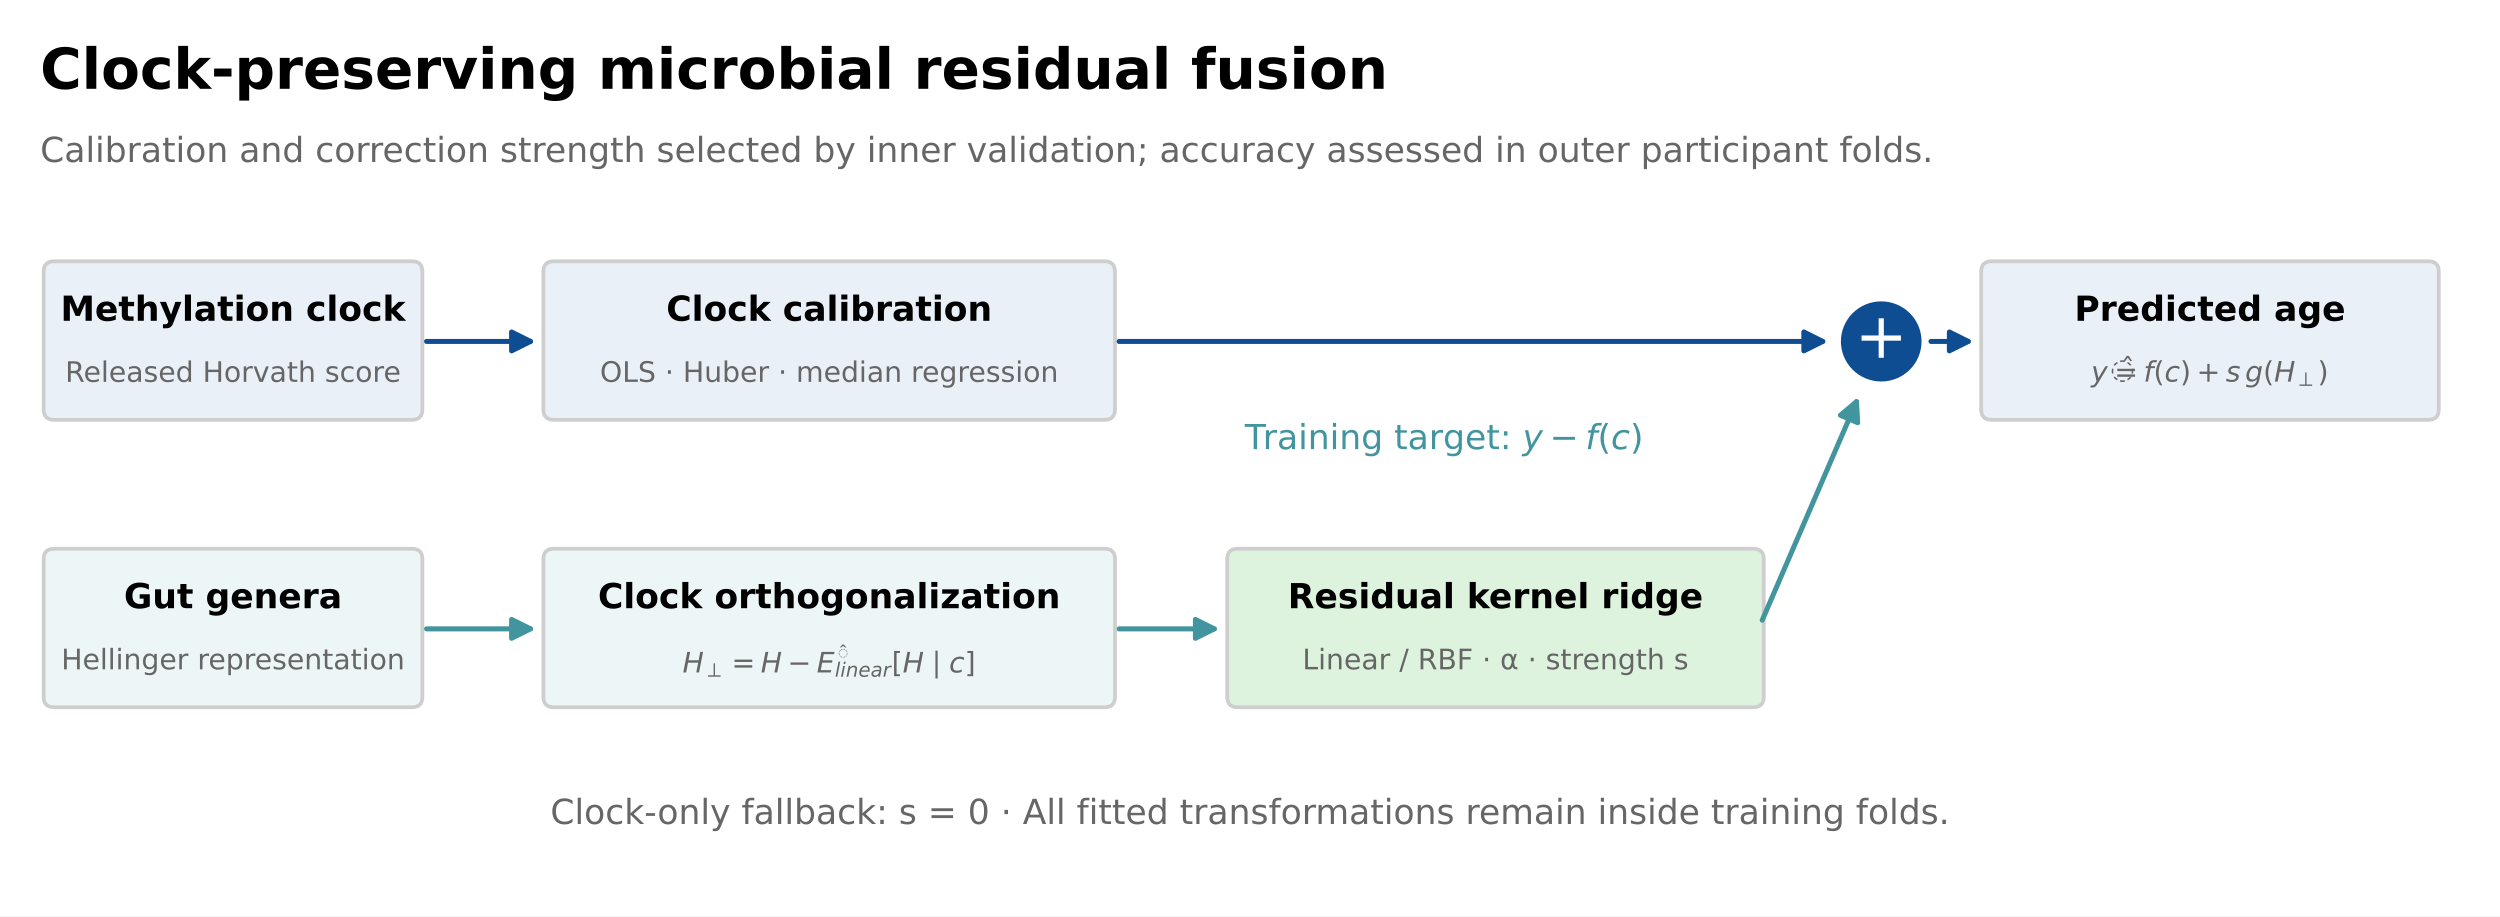
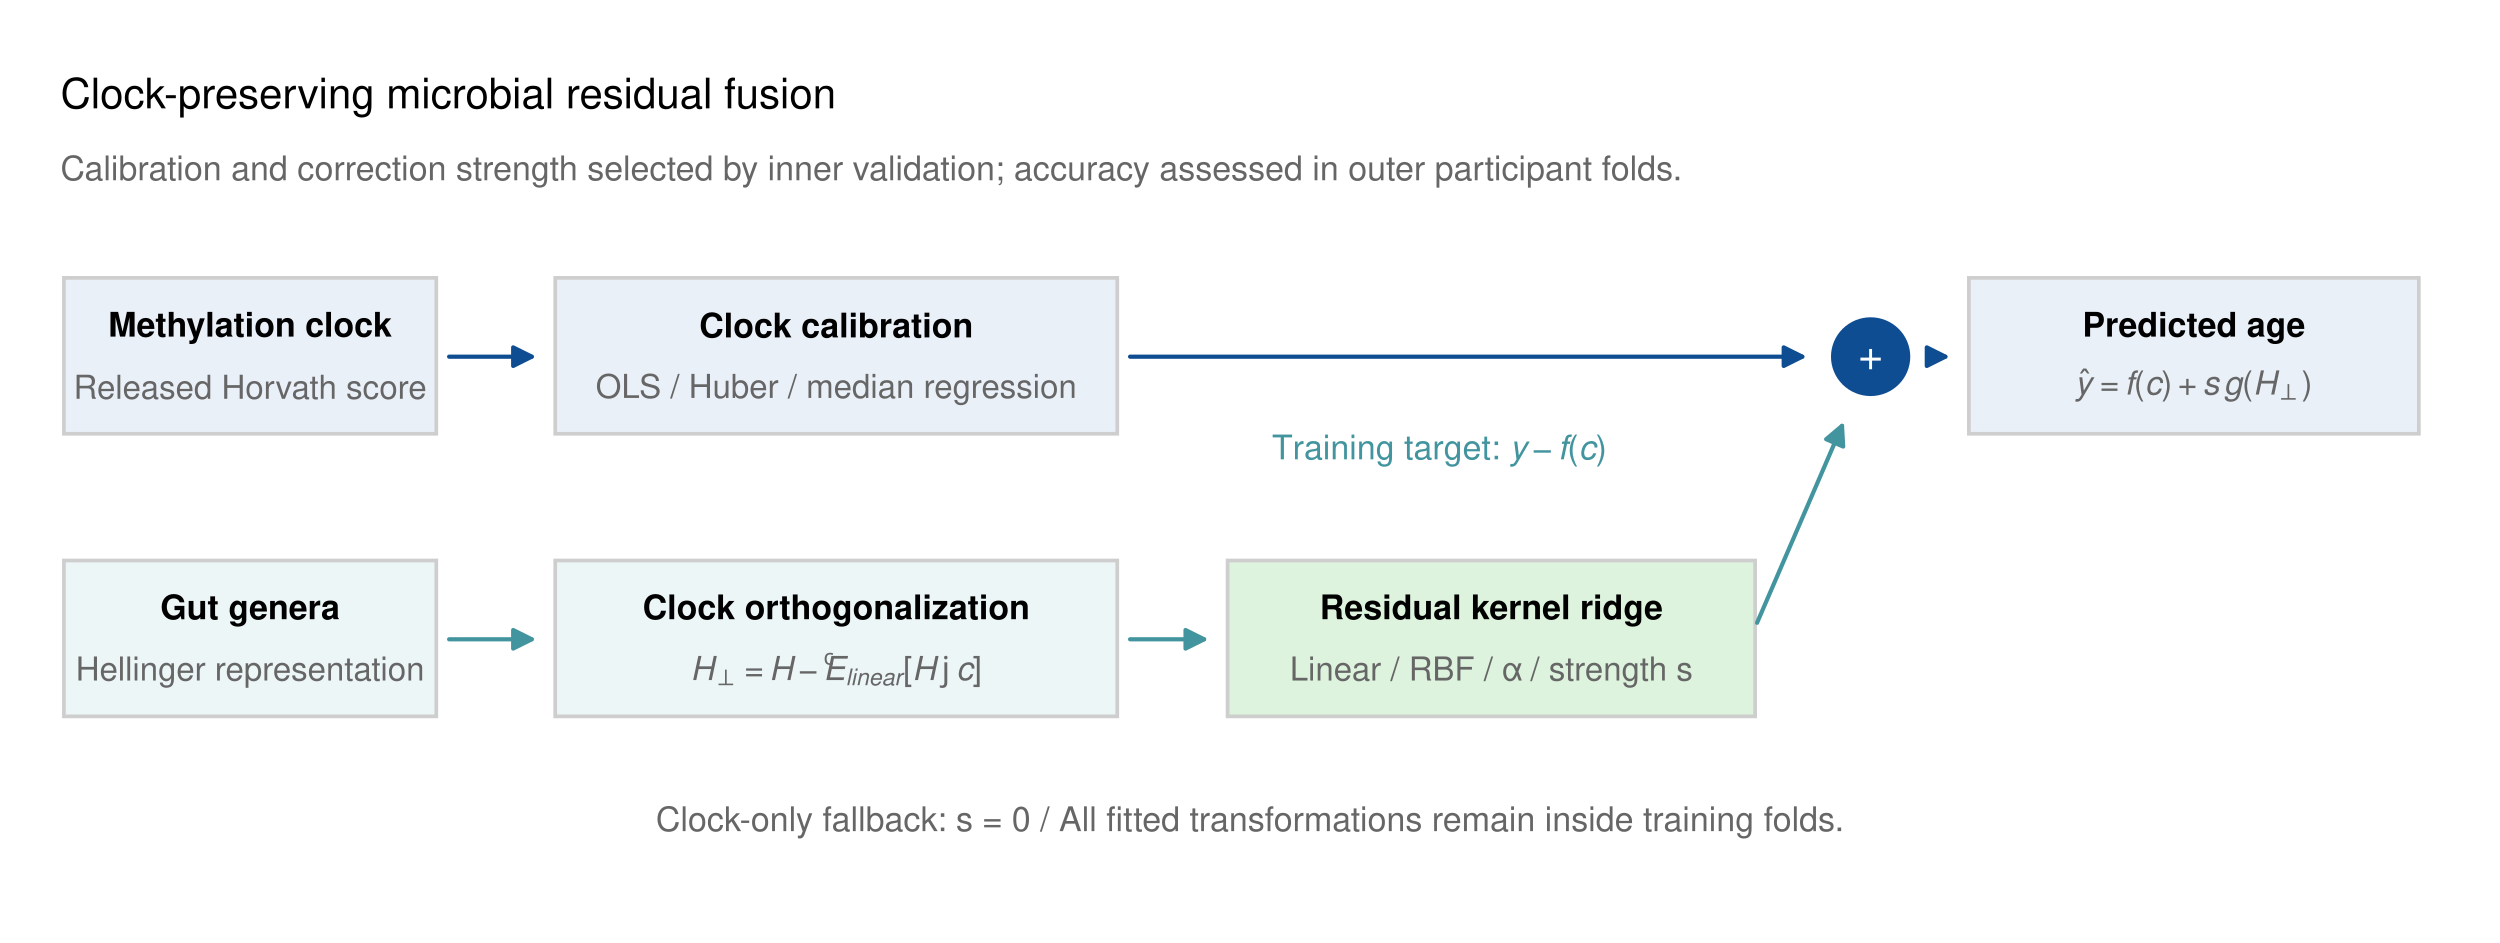
- <svg xmlns="http://www.w3.org/2000/svg" width="795.6pt" height="291.6pt" viewBox="0 0 795.6 291.6" version="1.1">
+ <svg xmlns="http://www.w3.org/2000/svg" width="416.424pt" height="157.054pt" viewBox="0 0 416.424 157.054" version="1.1">
  <defs>
    <style type="text/css">*{stroke-linejoin: round; stroke-linecap: butt}</style>
  </defs>
  <g id="figure_1">
    <g id="patch_1">
-       <path d="M 0 291.6  L 795.6 291.6  L 795.6 0  L 0 0  z " style="fill: #ffffff" />
+       <path d="M 0 157.054  L 416.424 157.054  L 416.424 0  L 0 0  z " style="fill: #ffffff; stroke: #ffffff; stroke-width: 0.35; stroke-linejoin: miter" />
    </g>
    <g id="axes_1">
      <g id="patch_2">
-         <path d="M 17.244 133.603  L 131.076 133.603  Q 134.424 133.603 134.424 130.277  L 134.424 86.479  Q 134.424 83.153 131.076 83.153  L 17.244 83.153  Q 13.896 83.153 13.896 86.479  L 13.896 130.277  Q 13.896 133.603 17.244 133.603  z " clip-path="url(#p0f7c72d70c)" style="fill: #eaf0f8; stroke: #cfcece; stroke-width: 1.2; stroke-linejoin: miter" />
+         <path d="M 10.646 72.25  L 72.672 72.25  L 72.672 46.287  L 10.646 46.287  z " clip-path="url(#p8a0ce293b4)" style="fill: #eaf0f8; stroke: #cfcece; stroke-width: 0.618; stroke-linejoin: miter" />
      </g>
      <g id="patch_3">
-         <path d="M 176.274 133.603  L 351.486 133.603  Q 354.834 133.603 354.834 130.277  L 354.834 86.479  Q 354.834 83.153 351.486 83.153  L 176.274 83.153  Q 172.926 83.153 172.926 86.479  L 172.926 130.277  Q 172.926 133.603 176.274 133.603  z " clip-path="url(#p0f7c72d70c)" style="fill: #eaf0f8; stroke: #cfcece; stroke-width: 1.2; stroke-linejoin: miter" />
+         <path d="M 92.486 72.25  L 186.101 72.25  L 186.101 46.287  L 92.486 46.287  z " clip-path="url(#p8a0ce293b4)" style="fill: #eaf0f8; stroke: #cfcece; stroke-width: 0.618; stroke-linejoin: miter" />
      </g>
      <g id="patch_4">
-         <path d="M 135.751 108.655  Q 153.177 108.655 168.813 108.655  " clip-path="url(#p0f7c72d70c)" style="fill: none; stroke: #0f4d92; stroke-width: 1.6; stroke-linecap: round" />
-         <path d="M 162.813 105.655  L 168.813 108.655  L 162.813 111.655  z " clip-path="url(#p0f7c72d70c)" style="fill: #0f4d92; stroke: #0f4d92; stroke-width: 1.6; stroke-linecap: round" />
+         <path d="M 74.811 59.411  Q 82.081 59.411 88.569 59.411  " clip-path="url(#p8a0ce293b4)" style="fill: none; stroke: #0f4d92; stroke-width: 0.7; stroke-linecap: round" />
+         <path d="M 85.481 57.867  L 88.569 59.411  L 85.481 60.955  z " clip-path="url(#p8a0ce293b4)" style="fill: #0f4d92; stroke: #0f4d92; stroke-width: 0.7; stroke-linecap: round" />
      </g>
      <g id="patch_5">
-         <path d="M 17.244 225.079  L 131.076 225.079  Q 134.424 225.079 134.424 221.753  L 134.424 177.955  Q 134.424 174.629 131.076 174.629  L 17.244 174.629  Q 13.896 174.629 13.896 177.955  L 13.896 221.753  Q 13.896 225.079 17.244 225.079  z " clip-path="url(#p0f7c72d70c)" style="fill: #edf6f7; stroke: #cfcece; stroke-width: 1.2; stroke-linejoin: miter" />
+         <path d="M 10.646 119.326  L 72.672 119.326  L 72.672 93.363  L 10.646 93.363  z " clip-path="url(#p8a0ce293b4)" style="fill: #edf6f7; stroke: #cfcece; stroke-width: 0.618; stroke-linejoin: miter" />
      </g>
      <g id="patch_6">
-         <path d="M 176.274 225.079  L 351.486 225.079  Q 354.834 225.079 354.834 221.753  L 354.834 177.955  Q 354.834 174.629 351.486 174.629  L 176.274 174.629  Q 172.926 174.629 172.926 177.955  L 172.926 221.753  Q 172.926 225.079 176.274 225.079  z " clip-path="url(#p0f7c72d70c)" style="fill: #edf6f7; stroke: #cfcece; stroke-width: 1.2; stroke-linejoin: miter" />
+         <path d="M 92.486 119.326  L 186.101 119.326  L 186.101 93.363  L 92.486 93.363  z " clip-path="url(#p8a0ce293b4)" style="fill: #edf6f7; stroke: #cfcece; stroke-width: 0.618; stroke-linejoin: miter" />
      </g>
      <g id="patch_7">
-         <path d="M 135.751 200.131  Q 153.177 200.131 168.813 200.131  " clip-path="url(#p0f7c72d70c)" style="fill: none; stroke: #42949e; stroke-width: 1.6; stroke-linecap: round" />
-         <path d="M 162.813 197.131  L 168.813 200.131  L 162.813 203.131  z " clip-path="url(#p0f7c72d70c)" style="fill: #42949e; stroke: #42949e; stroke-width: 1.6; stroke-linecap: round" />
+         <path d="M 74.811 106.487  Q 82.081 106.487 88.569 106.487  " clip-path="url(#p8a0ce293b4)" style="fill: none; stroke: #42949e; stroke-width: 0.7; stroke-linecap: round" />
+         <path d="M 85.481 104.943  L 88.569 106.487  L 85.481 108.031  z " clip-path="url(#p8a0ce293b4)" style="fill: #42949e; stroke: #42949e; stroke-width: 0.7; stroke-linecap: round" />
      </g>
      <g id="patch_8">
-         <path d="M 393.894 225.079  L 557.946 225.079  Q 561.294 225.079 561.294 221.753  L 561.294 177.955  Q 561.294 174.629 557.946 174.629  L 393.894 174.629  Q 390.546 174.629 390.546 177.955  L 390.546 221.753  Q 390.546 225.079 393.894 225.079  z " clip-path="url(#p0f7c72d70c)" style="fill: #ddf3de; stroke: #cfcece; stroke-width: 1.2; stroke-linejoin: miter" />
+         <path d="M 204.479 119.326  L 292.35 119.326  L 292.35 93.363  L 204.479 93.363  z " clip-path="url(#p8a0ce293b4)" style="fill: #ddf3de; stroke: #cfcece; stroke-width: 0.618; stroke-linejoin: miter" />
      </g>
      <g id="patch_9">
-         <path d="M 356.159 200.131  Q 372.189 200.131 386.43 200.131  " clip-path="url(#p0f7c72d70c)" style="fill: none; stroke: #42949e; stroke-width: 1.6; stroke-linecap: round" />
-         <path d="M 380.43 197.131  L 386.43 200.131  L 380.43 203.131  z " clip-path="url(#p0f7c72d70c)" style="fill: #42949e; stroke: #42949e; stroke-width: 1.6; stroke-linecap: round" />
+         <path d="M 188.238 106.487  Q 194.791 106.487 200.562 106.487  " clip-path="url(#p8a0ce293b4)" style="fill: none; stroke: #42949e; stroke-width: 0.7; stroke-linecap: round" />
+         <path d="M 197.474 104.943  L 200.562 106.487  L 197.474 108.031  z " clip-path="url(#p8a0ce293b4)" style="fill: #42949e; stroke: #42949e; stroke-width: 0.7; stroke-linecap: round" />
      </g>
      <g id="patch_10">
-         <path d="M 598.68 121.406  C 602.084 121.406 605.348 120.063 607.755 117.672  C 610.162 115.28 611.514 112.037 611.514 108.655  C 611.514 105.274 610.162 102.03 607.755 99.639  C 605.348 97.248 602.084 95.904 598.68 95.904  C 595.276 95.904 592.012 97.248 589.605 99.639  C 587.198 102.03 585.846 105.274 585.846 108.655  C 585.846 112.037 587.198 115.28 589.605 117.672  C 592.012 120.063 595.276 121.406 598.68 121.406  z " clip-path="url(#p0f7c72d70c)" style="fill: #0f4d92" />
+         <path d="M 311.589 65.973  C 313.341 65.973 315.021 65.282 316.26 64.051  C 317.498 62.821 318.194 61.151 318.194 59.411  C 318.194 57.671 317.498 56.002 316.26 54.771  C 315.021 53.541 313.341 52.849 311.589 52.849  C 309.838 52.849 308.158 53.541 306.919 54.771  C 305.681 56.002 304.985 57.671 304.985 59.411  C 304.985 61.151 305.681 62.821 306.919 64.051  C 308.158 65.282 309.838 65.973 311.589 65.973  z " clip-path="url(#p8a0ce293b4)" style="fill: #0f4d92" />
      </g>
      <g id="patch_11">
-         <path d="M 356.16 108.655  Q 469.004 108.655 580.058 108.655  " clip-path="url(#p0f7c72d70c)" style="fill: none; stroke: #0f4d92; stroke-width: 1.6; stroke-linecap: round" />
-         <path d="M 574.058 105.655  L 580.058 108.655  L 574.058 111.655  z " clip-path="url(#p0f7c72d70c)" style="fill: #0f4d92; stroke: #0f4d92; stroke-width: 1.6; stroke-linecap: round" />
+         <path d="M 188.239 59.411  Q 244.611 59.411 300.201 59.411  " clip-path="url(#p8a0ce293b4)" style="fill: none; stroke: #0f4d92; stroke-width: 0.7; stroke-linecap: round" />
+         <path d="M 297.113 57.867  L 300.201 59.411  L 297.113 60.955  z " clip-path="url(#p8a0ce293b4)" style="fill: #0f4d92; stroke: #0f4d92; stroke-width: 0.7; stroke-linecap: round" />
      </g>
      <g id="patch_12">
-         <path d="M 560.808 197.376  Q 576.163 161.78 590.809 127.827  " clip-path="url(#p0f7c72d70c)" style="fill: none; stroke: #42949e; stroke-width: 1.6; stroke-linecap: round" />
-         <path d="M 585.678 132.148  L 590.809 127.827  L 591.187 134.524  z " clip-path="url(#p0f7c72d70c)" style="fill: #42949e; stroke: #42949e; stroke-width: 1.6; stroke-linecap: round" />
+         <path d="M 292.675 103.734  Q 299.904 86.976 306.823 70.935  " clip-path="url(#p8a0ce293b4)" style="fill: none; stroke: #42949e; stroke-width: 0.7; stroke-linecap: round" />
+         <path d="M 304.183 73.159  L 306.823 70.935  L 307.018 74.382  z " clip-path="url(#p8a0ce293b4)" style="fill: #42949e; stroke: #42949e; stroke-width: 0.7; stroke-linecap: round" />
      </g>
      <g id="patch_13">
-         <path d="M 633.834 133.603  L 772.776 133.603  Q 776.124 133.603 776.124 130.277  L 776.124 86.479  Q 776.124 83.153 772.776 83.153  L 633.834 83.153  Q 630.486 83.153 630.486 86.479  L 630.486 130.277  Q 630.486 133.603 633.834 133.603  z " clip-path="url(#p0f7c72d70c)" style="fill: #eaf0f8; stroke: #cfcece; stroke-width: 1.2; stroke-linejoin: miter" />
+         <path d="M 327.957 72.25  L 402.906 72.25  L 402.906 46.287  L 327.957 46.287  z " clip-path="url(#p8a0ce293b4)" style="fill: #eaf0f8; stroke: #cfcece; stroke-width: 0.618; stroke-linejoin: miter" />
      </g>
      <g id="patch_14">
-         <path d="M 614.516 108.655  Q 621.337 108.655 626.369 108.655  " clip-path="url(#p0f7c72d70c)" style="fill: none; stroke: #0f4d92; stroke-width: 1.6; stroke-linecap: round" />
-         <path d="M 620.369 105.655  L 626.369 108.655  L 620.369 111.655  z " clip-path="url(#p0f7c72d70c)" style="fill: #0f4d92; stroke: #0f4d92; stroke-width: 1.6; stroke-linecap: round" />
+         <path d="M 321.195 59.411  Q 323.006 59.411 324.035 59.411  " clip-path="url(#p8a0ce293b4)" style="fill: none; stroke: #0f4d92; stroke-width: 0.7; stroke-linecap: round" />
+         <path d="M 320.947 57.867  L 324.035 59.411  L 320.947 60.955  z " clip-path="url(#p8a0ce293b4)" style="fill: #0f4d92; stroke: #0f4d92; stroke-width: 0.7; stroke-linecap: round" />
      </g>
      <g id="text_1">
-         <text style="font-weight: 700; font-size: 18px; font-family: 'DejaVu Sans'; text-anchor: start" x="12.78" y="28.267" transform="rotate(-0 12.78 28.2672)">Clock-preserving microbial residual fusion</text>
+         <text style="font-size: 7px; font-family: 'Helvetica'; text-anchor: start" x="10.072" y="18.042" transform="rotate(-0 10.0716 18.04167)">Clock-preserving microbial residual fusion</text>
      </g>
      <g id="text_2">
-         <text style="font-size: 11px; font-family: 'DejaVu Sans'; text-anchor: start; fill: #666666" x="12.78" y="51.552" transform="rotate(-0 12.78 51.552)">Calibration and correction strength selected by inner validation; accuracy assessed in outer participant folds.</text>
+         <text style="font-size: 5.661px; font-family: 'Helvetica'; text-anchor: start; fill: #666666" x="10.072" y="30.025" transform="rotate(-0 10.0716 30.02457)">Calibration and correction strength selected by inner validation; accuracy assessed in outer participant folds.</text>
      </g>
      <g id="text_3">
-         <text style="font-weight: 700; font-size: 11px; font-family: 'DejaVu Sans'; text-anchor: middle" x="74.16" y="102.088" transform="rotate(-0 74.16 102.0883)">Methylation clock</text>
+         <text style="font-weight: 700; font-size: 5.661px; font-family: 'Helvetica'; text-anchor: middle" x="41.659" y="56.074" transform="rotate(-0 41.65917 56.07437)">Methylation clock</text>
      </g>
      <g id="text_4">
-         <text style="font-size: 9px; font-family: 'DejaVu Sans'; text-anchor: middle; fill: #666666" x="74.16" y="121.527" transform="rotate(-0 74.16 121.527)">Released Horvath score</text>
+         <text style="font-size: 5.5px; font-family: 'Helvetica'; text-anchor: middle; fill: #666666" x="41.659" y="66.427" transform="rotate(-0 41.65917 66.42725)">Released Horvath score</text>
      </g>
      <g id="text_5">
-         <text style="font-weight: 700; font-size: 11px; font-family: 'DejaVu Sans'; text-anchor: middle" x="263.88" y="102.088" transform="rotate(-0 263.88 102.0883)">Clock calibration</text>
+         <text style="font-weight: 700; font-size: 5.661px; font-family: 'Helvetica'; text-anchor: middle" x="139.293" y="56.203" transform="rotate(-0 139.2935 56.20285)">Clock calibration</text>
      </g>
      <g id="text_6">
-         <text style="font-size: 9px; font-family: 'DejaVu Sans'; text-anchor: middle; fill: #666666" x="263.88" y="121.527" transform="rotate(-0 263.88 121.527)">OLS · Huber · median regression</text>
+         <text style="font-size: 5.5px; font-family: 'Helvetica'; text-anchor: middle; fill: #666666" x="139.293" y="66.286" transform="rotate(-0 139.2935 66.28609)">OLS / Huber / median regression</text>
      </g>
      <g id="text_7">
-         <text style="font-weight: 700; font-size: 11px; font-family: 'DejaVu Sans'; text-anchor: middle" x="74.16" y="193.564" transform="rotate(-0 74.16 193.5638)">Gut genera</text>
+         <text style="font-weight: 700; font-size: 5.661px; font-family: 'Helvetica'; text-anchor: middle" x="41.659" y="103.143" transform="rotate(-0 41.65917 103.143)">Gut genera</text>
      </g>
      <g id="text_8">
-         <text style="font-size: 9px; font-family: 'DejaVu Sans'; text-anchor: middle; fill: #666666" x="74.16" y="213.003" transform="rotate(-0 74.16 213.003)">Hellinger representation</text>
+         <text style="font-size: 5.5px; font-family: 'Helvetica'; text-anchor: middle; fill: #666666" x="41.659" y="113.362" transform="rotate(-0 41.65917 113.3618)">Hellinger representation</text>
      </g>
      <g id="text_9">
-         <text style="font-weight: 700; font-size: 11px; font-family: 'DejaVu Sans'; text-anchor: middle" x="263.88" y="193.564" transform="rotate(-0 263.88 193.5643)">Clock orthogonalization</text>
+         <text style="font-weight: 700; font-size: 5.661px; font-family: 'Helvetica'; text-anchor: middle" x="139.293" y="103.143" transform="rotate(-0 139.2935 103.143)">Clock orthogonalization</text>
      </g>
      <g id="text_10">
-         <g style="fill: #666666" transform="translate(217.215 214.0837)">
+         <g style="fill: #666666" transform="translate(115.011 113.9152)">
          <text>
-             <tspan x="0" y="-0.078" style="font-style: oblique; font-size: 9px; font-family: 'DejaVu Sans'; fill: #666666">H</tspan>
-             <tspan x="24.882" y="-0.078" style="font-style: oblique; font-size: 9px; font-family: 'DejaVu Sans'; fill: #666666">H</tspan>
-             <tspan x="42.698" y="-0.078" style="font-style: oblique; font-size: 9px; font-family: 'DejaVu Sans'; fill: #666666">E</tspan>
-             <tspan x="70.048" y="-0.078" style="font-style: oblique; font-size: 9px; font-family: 'DejaVu Sans'; fill: #666666">H</tspan>
-             <tspan x="84.822" y="-0.078" style="font-style: oblique; font-size: 9px; font-family: 'DejaVu Sans'; fill: #666666">c</tspan>
-             <tspan x="7.995" y="1.272" style="font-size: 6.3px; font-family: 'STIXGeneral'; fill: #666666">⟂</tspan>
-             <tspan x="15.588" y="-0.078" style="font-size: 9px; font-family: 'DejaVu Sans'; fill: #666666">=</tspan>
-             <tspan x="33.403" y="-0.078" style="font-size: 9px; font-family: 'DejaVu Sans'; fill: #666666">−</tspan>
-             <tspan x="66.537" y="-0.078" style="font-size: 9px; font-family: 'DejaVu Sans'; fill: #666666">[</tspan>
-             <tspan x="78.569" y="-0.078" style="font-size: 9px; font-family: 'DejaVu Sans'; fill: #666666">∣</tspan>
-             <tspan x="89.771" y="-0.078" style="font-size: 9px; font-family: 'DejaVu Sans'; fill: #666666">]</tspan>
-             <tspan x="49.37" y="-4.5" style="font-size: 5.808px; font-family: 'STIXSizeTwoSym'; fill: #666666">̂</tspan>
-             <tspan x="48.47" y="1.272" style="font-style: oblique; font-size: 6.3px; font-family: 'DejaVu Sans'; fill: #666666">l</tspan>
-             <tspan x="50.221" y="1.272" style="font-style: oblique; font-size: 6.3px; font-family: 'DejaVu Sans'; fill: #666666">i</tspan>
-             <tspan x="51.971" y="1.272" style="font-style: oblique; font-size: 6.3px; font-family: 'DejaVu Sans'; fill: #666666">n</tspan>
-             <tspan x="55.964" y="1.272" style="font-style: oblique; font-size: 6.3px; font-family: 'DejaVu Sans'; fill: #666666">e</tspan>
-             <tspan x="59.84" y="1.272" style="font-style: oblique; font-size: 6.3px; font-family: 'DejaVu Sans'; fill: #666666">a</tspan>
-             <tspan x="63.7" y="1.272" style="font-style: oblique; font-size: 6.3px; font-family: 'DejaVu Sans'; fill: #666666">r</tspan>
+             <tspan x="0" y="-0.641" style="font-style: oblique; font-size: 5.5px; font-family: 'Helvetica'; fill: #666666">H</tspan>
+             <tspan x="13.111" y="-0.641" style="font-style: oblique; font-size: 5.5px; font-family: 'Helvetica'; fill: #666666">H</tspan>
+             <tspan x="22.128" y="-0.641" style="font-style: oblique; font-size: 5.5px; font-family: 'Helvetica'; fill: #666666">E</tspan>
+             <tspan x="36.935" y="-0.641" style="font-style: oblique; font-size: 5.5px; font-family: 'Helvetica'; fill: #666666">H</tspan>
+             <tspan x="44.262" y="-0.641" style="font-style: oblique; font-size: 5.5px; font-family: 'Helvetica'; fill: #666666">c</tspan>
+             <tspan x="4.613" y="0.222" style="font-size: 3.85px; font-family: 'STIXGeneral'; fill: #666666">⟂</tspan>
+             <tspan x="8.983" y="-0.641" style="font-size: 5.5px; font-family: 'Helvetica'; fill: #666666">=</tspan>
+             <tspan x="17.999" y="-0.641" style="font-size: 5.5px; font-family: 'Helvetica'; fill: #666666">−</tspan>
+             <tspan x="35.406" y="-0.641" style="font-size: 5.5px; font-family: 'Helvetica'; fill: #666666">[</tspan>
+             <tspan x="47.012" y="-0.641" style="font-size: 5.5px; font-family: 'Helvetica'; fill: #666666">]</tspan>
+             <tspan x="22.143" y="-3.188" style="font-size: 3.648px; font-family: 'cmex10'; fill: #666666">c</tspan>
+             <tspan x="25.846" y="0.222" style="font-style: oblique; font-size: 3.85px; font-family: 'Helvetica'; fill: #666666">l</tspan>
+             <tspan x="26.702" y="0.222" style="font-style: oblique; font-size: 3.85px; font-family: 'Helvetica'; fill: #666666">i</tspan>
+             <tspan x="27.557" y="0.222" style="font-style: oblique; font-size: 3.85px; font-family: 'Helvetica'; fill: #666666">n</tspan>
+             <tspan x="29.698" y="0.222" style="font-style: oblique; font-size: 3.85px; font-family: 'Helvetica'; fill: #666666">e</tspan>
+             <tspan x="31.839" y="0.222" style="font-style: oblique; font-size: 3.85px; font-family: 'Helvetica'; fill: #666666">a</tspan>
+             <tspan x="33.981" y="0.222" style="font-style: oblique; font-size: 3.85px; font-family: 'Helvetica'; fill: #666666">r</tspan>
+             <tspan x="41.823" y="-0.641" style="font-size: 5.5px; font-family: 'cmsy10'; fill: #666666">j</tspan>
          </text>
        </g>
      </g>
      <g id="text_11">
-         <text style="font-weight: 700; font-size: 11px; font-family: 'DejaVu Sans'; text-anchor: middle" x="475.92" y="193.564" transform="rotate(-0 475.92 193.5643)">Residual kernel ridge</text>
+         <text style="font-weight: 700; font-size: 5.661px; font-family: 'Helvetica'; text-anchor: middle" x="248.414" y="103.143" transform="rotate(-0 248.4142 103.143)">Residual kernel ridge</text>
      </g>
      <g id="text_12">
-         <text style="font-size: 9px; font-family: 'DejaVu Sans'; text-anchor: middle; fill: #666666" x="475.92" y="213.003" transform="rotate(-0 475.92 213.003)">Linear / RBF · α · strength s</text>
+         <text style="font-size: 5.5px; font-family: 'Helvetica'; text-anchor: middle; fill: #666666" x="248.414" y="113.362" transform="rotate(-0 248.4142 113.3618)">Linear / RBF / α / strength s</text>
      </g>
      <g id="text_13">
-         <text style="font-size: 20px; font-family: 'DejaVu Sans'; text-anchor: middle; fill: #ffffff" x="598.68" y="113.851" transform="rotate(-0 598.68 113.8505)">+</text>
+         <text style="font-size: 7px; font-family: 'Helvetica'; text-anchor: middle; fill: #ffffff" x="311.589" y="61.441" transform="rotate(-0 311.5893 61.44147)">+</text>
      </g>
      <g id="text_14">
-         <text style="font-weight: 700; font-size: 11px; font-family: 'DejaVu Sans'; text-anchor: middle" x="703.305" y="102.088" transform="rotate(-0 703.305 102.0883)">Predicted age</text>
+         <text style="font-weight: 700; font-size: 5.661px; font-family: 'Helvetica'; text-anchor: middle" x="365.432" y="56.067" transform="rotate(-0 365.4318 56.06729)">Predicted age</text>
      </g>
      <g id="text_15">
-         <g style="fill: #666666" transform="translate(665.46 122.2477)">
+         <g style="fill: #666666" transform="translate(345.6318 66.37203)">
          <text>
-             <tspan x="6.066" y="-1.797" style="font-size: 9px; font-family: 'DejaVu Sans'; fill: #666666">̂</tspan>
-             <tspan x="7.394" y="-0.797" style="font-size: 9px; font-family: 'DejaVu Sans'; fill: #666666">=</tspan>
-             <tspan x="19.857" y="-0.797" style="font-size: 9px; font-family: 'DejaVu Sans'; fill: #666666">(</tspan>
-             <tspan x="28.316" y="-0.797" style="font-size: 9px; font-family: 'DejaVu Sans'; fill: #666666">)</tspan>
-             <tspan x="33.581" y="-0.797" style="font-size: 9px; font-family: 'DejaVu Sans'; fill: #666666">+</tspan>
-             <tspan x="54.739" y="-0.797" style="font-size: 9px; font-family: 'DejaVu Sans'; fill: #666666">(</tspan>
-             <tspan x="72.084" y="-0.797" style="font-size: 9px; font-family: 'DejaVu Sans'; fill: #666666">)</tspan>
-             <tspan x="0" y="-0.797" style="font-style: oblique; font-size: 9px; font-family: 'DejaVu Sans'; fill: #666666">y</tspan>
-             <tspan x="16.688" y="-0.797" style="font-style: oblique; font-size: 9px; font-family: 'DejaVu Sans'; fill: #666666">f</tspan>
-             <tspan x="23.368" y="-0.797" style="font-style: oblique; font-size: 9px; font-family: 'DejaVu Sans'; fill: #666666">c</tspan>
-             <tspan x="42.875" y="-0.797" style="font-style: oblique; font-size: 9px; font-family: 'DejaVu Sans'; fill: #666666">s</tspan>
-             <tspan x="49.026" y="-0.797" style="font-style: oblique; font-size: 9px; font-family: 'DejaVu Sans'; fill: #666666">g</tspan>
-             <tspan x="58.25" y="-0.797" style="font-style: oblique; font-size: 9px; font-family: 'DejaVu Sans'; fill: #666666">H</tspan>
-             <tspan x="66.245" y="0.553" style="font-size: 6.3px; font-family: 'STIXGeneral'; fill: #666666">⟂</tspan>
+             <tspan x="3.133" y="-0.969" style="font-size: 5.5px; font-family: 'Helvetica'; fill: #666666">̂</tspan>
+             <tspan x="4.135" y="-0.656" style="font-size: 5.5px; font-family: 'Helvetica'; fill: #666666">=</tspan>
+             <tspan x="9.791" y="-0.656" style="font-size: 5.5px; font-family: 'Helvetica'; fill: #666666">(</tspan>
+             <tspan x="14.373" y="-0.656" style="font-size: 5.5px; font-family: 'Helvetica'; fill: #666666">)</tspan>
+             <tspan x="17.121" y="-0.656" style="font-size: 5.5px; font-family: 'Helvetica'; fill: #666666">+</tspan>
+             <tspan x="27.821" y="-0.656" style="font-size: 5.5px; font-family: 'Helvetica'; fill: #666666">(</tspan>
+             <tspan x="37.72" y="-0.656" style="font-size: 5.5px; font-family: 'Helvetica'; fill: #666666">)</tspan>
+             <tspan x="0" y="-0.656" style="font-style: oblique; font-size: 5.5px; font-family: 'Helvetica'; fill: #666666">y</tspan>
+             <tspan x="8.263" y="-0.656" style="font-style: oblique; font-size: 5.5px; font-family: 'Helvetica'; fill: #666666">f</tspan>
+             <tspan x="11.623" y="-0.656" style="font-style: oblique; font-size: 5.5px; font-family: 'Helvetica'; fill: #666666">c</tspan>
+             <tspan x="21.249" y="-0.656" style="font-style: oblique; font-size: 5.5px; font-family: 'Helvetica'; fill: #666666">s</tspan>
+             <tspan x="24.763" y="-0.656" style="font-style: oblique; font-size: 5.5px; font-family: 'Helvetica'; fill: #666666">g</tspan>
+             <tspan x="29.653" y="-0.656" style="font-style: oblique; font-size: 5.5px; font-family: 'Helvetica'; fill: #666666">H</tspan>
+             <tspan x="34.266" y="0.206" style="font-size: 3.85px; font-family: 'STIXGeneral'; fill: #666666">⟂</tspan>
          </text>
        </g>
      </g>
      <g id="text_16">
-         <g style="fill: #42949e" transform="translate(396.15 143.5824)">
+         <g style="fill: #42949e" transform="translate(211.8631 77.38554)">
          <text>
-             <tspan x="0" y="-0.641" style="font-size: 11px; font-family: 'DejaVu Sans'; fill: #42949e">T</tspan>
-             <tspan x="5.719" y="-0.641" style="font-size: 11px; font-family: 'DejaVu Sans'; fill: #42949e">r</tspan>
-             <tspan x="10.242" y="-0.641" style="font-size: 11px; font-family: 'DejaVu Sans'; fill: #42949e">a</tspan>
-             <tspan x="16.982" y="-0.641" style="font-size: 11px; font-family: 'DejaVu Sans'; fill: #42949e">i</tspan>
-             <tspan x="20.039" y="-0.641" style="font-size: 11px; font-family: 'DejaVu Sans'; fill: #42949e">n</tspan>
-             <tspan x="27.01" y="-0.641" style="font-size: 11px; font-family: 'DejaVu Sans'; fill: #42949e">i</tspan>
-             <tspan x="30.066" y="-0.641" style="font-size: 11px; font-family: 'DejaVu Sans'; fill: #42949e">n</tspan>
-             <tspan x="37.038" y="-0.641" style="font-size: 11px; font-family: 'DejaVu Sans'; fill: #42949e">g</tspan>
-             <tspan x="44.021" y="-0.641" style="font-size: 11px; font-family: 'DejaVu Sans'; fill: #42949e"> </tspan>
-             <tspan x="47.517" y="-0.641" style="font-size: 11px; font-family: 'DejaVu Sans'; fill: #42949e">t</tspan>
-             <tspan x="51.83" y="-0.641" style="font-size: 11px; font-family: 'DejaVu Sans'; fill: #42949e">a</tspan>
-             <tspan x="58.571" y="-0.641" style="font-size: 11px; font-family: 'DejaVu Sans'; fill: #42949e">r</tspan>
-             <tspan x="63.093" y="-0.641" style="font-size: 11px; font-family: 'DejaVu Sans'; fill: #42949e">g</tspan>
-             <tspan x="70.076" y="-0.641" style="font-size: 11px; font-family: 'DejaVu Sans'; fill: #42949e">e</tspan>
-             <tspan x="76.843" y="-0.641" style="font-size: 11px; font-family: 'DejaVu Sans'; fill: #42949e">t</tspan>
-             <tspan x="81.156" y="-0.641" style="font-size: 11px; font-family: 'DejaVu Sans'; fill: #42949e">:</tspan>
-             <tspan x="84.862" y="-0.641" style="font-size: 11px; font-family: 'DejaVu Sans'; fill: #42949e"> </tspan>
-             <tspan x="97.012" y="-0.641" style="font-size: 11px; font-family: 'DejaVu Sans'; fill: #42949e">−</tspan>
-             <tspan x="112.244" y="-0.641" style="font-size: 11px; font-family: 'DejaVu Sans'; fill: #42949e">(</tspan>
-             <tspan x="122.583" y="-0.641" style="font-size: 11px; font-family: 'DejaVu Sans'; fill: #42949e">)</tspan>
-             <tspan x="88.359" y="-0.641" style="font-style: oblique; font-size: 11px; font-family: 'DejaVu Sans'; fill: #42949e">y</tspan>
-             <tspan x="108.372" y="-0.641" style="font-style: oblique; font-size: 11px; font-family: 'DejaVu Sans'; fill: #42949e">f</tspan>
-             <tspan x="116.536" y="-0.641" style="font-style: oblique; font-size: 11px; font-family: 'DejaVu Sans'; fill: #42949e">c</tspan>
+             <tspan x="0" y="-0.875" style="font-size: 5.661px; font-family: 'Helvetica'; fill: #42949e">T</tspan>
+             <tspan x="3.455" y="-0.875" style="font-size: 5.661px; font-family: 'Helvetica'; fill: #42949e">r</tspan>
+             <tspan x="5.339" y="-0.875" style="font-size: 5.661px; font-family: 'Helvetica'; fill: #42949e">a</tspan>
+             <tspan x="8.484" y="-0.875" style="font-size: 5.661px; font-family: 'Helvetica'; fill: #42949e">i</tspan>
+             <tspan x="9.741" y="-0.875" style="font-size: 5.661px; font-family: 'Helvetica'; fill: #42949e">n</tspan>
+             <tspan x="12.887" y="-0.875" style="font-size: 5.661px; font-family: 'Helvetica'; fill: #42949e">i</tspan>
+             <tspan x="14.143" y="-0.875" style="font-size: 5.661px; font-family: 'Helvetica'; fill: #42949e">n</tspan>
+             <tspan x="17.289" y="-0.875" style="font-size: 5.661px; font-family: 'Helvetica'; fill: #42949e">g</tspan>
+             <tspan x="20.435" y="-0.875" style="font-size: 5.661px; font-family: 'Helvetica'; fill: #42949e"> </tspan>
+             <tspan x="22.006" y="-0.875" style="font-size: 5.661px; font-family: 'Helvetica'; fill: #42949e">t</tspan>
+             <tspan x="23.578" y="-0.875" style="font-size: 5.661px; font-family: 'Helvetica'; fill: #42949e">a</tspan>
+             <tspan x="26.724" y="-0.875" style="font-size: 5.661px; font-family: 'Helvetica'; fill: #42949e">r</tspan>
+             <tspan x="28.607" y="-0.875" style="font-size: 5.661px; font-family: 'Helvetica'; fill: #42949e">g</tspan>
+             <tspan x="31.753" y="-0.875" style="font-size: 5.661px; font-family: 'Helvetica'; fill: #42949e">e</tspan>
+             <tspan x="34.899" y="-0.875" style="font-size: 5.661px; font-family: 'Helvetica'; fill: #42949e">t</tspan>
+             <tspan x="36.47" y="-0.875" style="font-size: 5.661px; font-family: 'Helvetica'; fill: #42949e">:</tspan>
+             <tspan x="38.042" y="-0.875" style="font-size: 5.661px; font-family: 'Helvetica'; fill: #42949e"> </tspan>
+             <tspan x="43.384" y="-0.875" style="font-size: 5.661px; font-family: 'Helvetica'; fill: #42949e">−</tspan>
+             <tspan x="49.201" y="-0.875" style="font-size: 5.661px; font-family: 'Helvetica'; fill: #42949e">(</tspan>
+             <tspan x="53.912" y="-0.875" style="font-size: 5.661px; font-family: 'Helvetica'; fill: #42949e">)</tspan>
+             <tspan x="39.613" y="-0.875" style="font-style: oblique; font-size: 5.661px; font-family: 'Helvetica'; fill: #42949e">y</tspan>
+             <tspan x="47.629" y="-0.875" style="font-style: oblique; font-size: 5.661px; font-family: 'Helvetica'; fill: #42949e">f</tspan>
+             <tspan x="51.084" y="-0.875" style="font-style: oblique; font-size: 5.661px; font-family: 'Helvetica'; fill: #42949e">c</tspan>
          </text>
        </g>
      </g>
      <g id="text_17">
-         <text style="font-size: 11px; font-family: 'DejaVu Sans'; text-anchor: middle; fill: #666666" x="397.8" y="262.224" transform="rotate(-0 397.8 262.224)">Clock-only fallback: s = 0  ·  All fitted transformations remain inside training folds.</text>
+         <text style="font-size: 5.661px; font-family: 'Helvetica'; text-anchor: middle; fill: #666666" x="208.212" y="138.441" transform="rotate(-0 208.2118 138.4413)">Clock-only fallback: s = 0  /  All fitted transformations remain inside training folds.</text>
      </g>
    </g>
  </g>
  <defs>
-     <clipPath id="p0f7c72d70c">
-       <rect x="7.2" y="7.2" width="781.2" height="277.2" />
+     <clipPath id="p8a0ce293b4">
+       <rect x="7.2" y="7.2" width="402.024" height="142.654" />
    </clipPath>
  </defs>
</svg>
